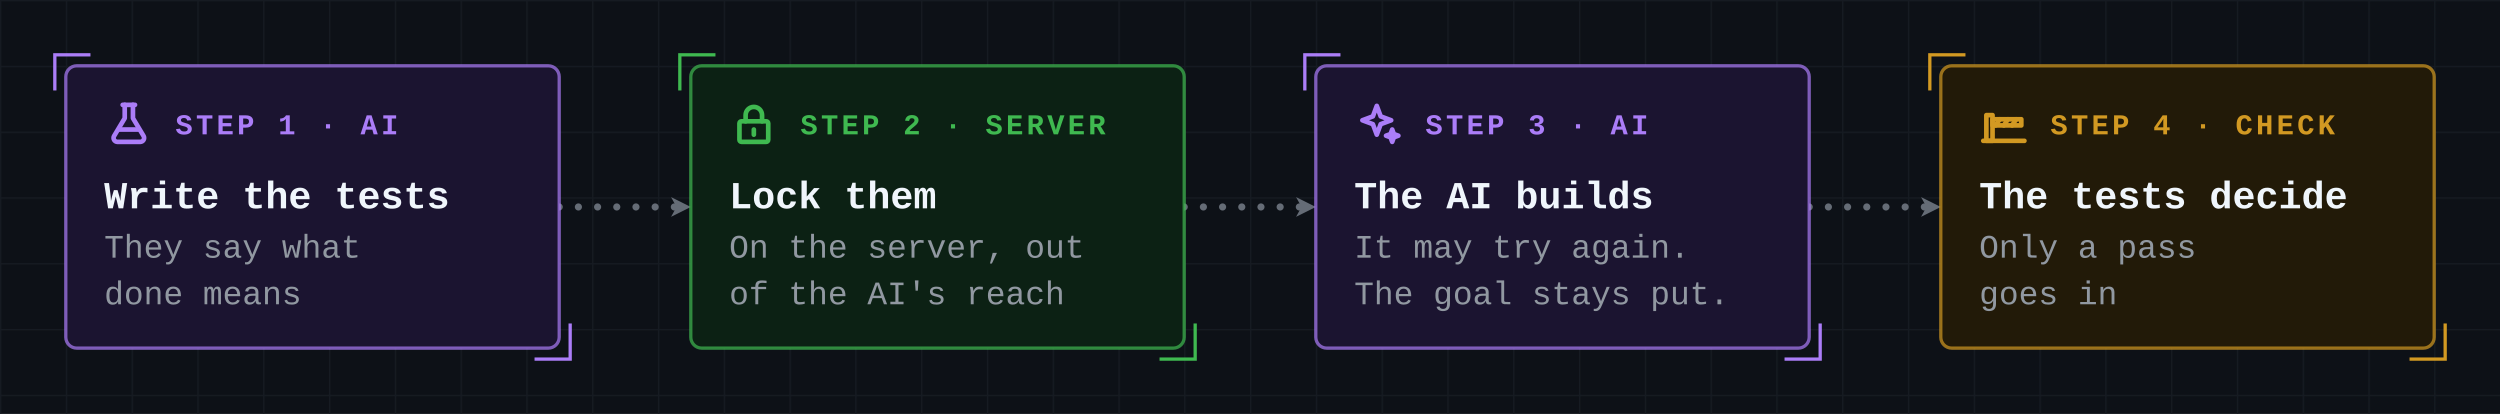
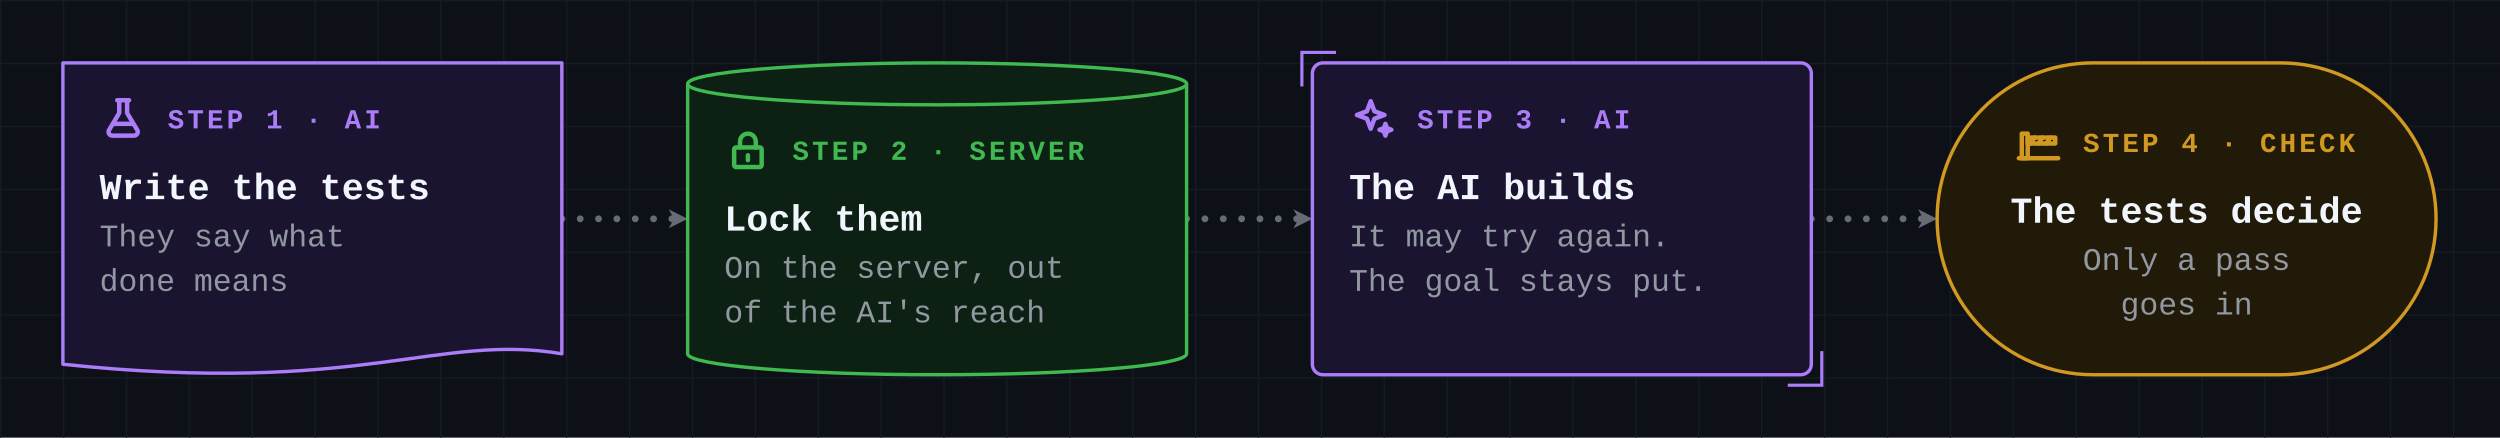
- <svg xmlns="http://www.w3.org/2000/svg" viewBox="-24 -24 912 151" width="912" height="151" role="img" aria-labelledby="title desc" font-family="ui-monospace, SFMono-Regular, 'JetBrains Mono', 'Cascadia Mono', Menlo, Consolas, 'Liberation Mono', monospace">
+ <svg xmlns="http://www.w3.org/2000/svg" viewBox="-24 -24 954 167" width="954" height="167" role="img" aria-labelledby="title desc" font-family="ui-monospace, SFMono-Regular, 'JetBrains Mono', 'Cascadia Mono', Menlo, Consolas, 'Liberation Mono', monospace">
  <defs>
    <marker id="arrow-plain" viewBox="0 0 10 10" refX="9" refY="5" markerWidth="9" markerHeight="9" markerUnits="userSpaceOnUse" orient="auto-start-reverse">
      <path d="M1,1 L9,5 L1,9 L3.2,5 z" fill="#656c76" />
    </marker>
    <marker id="arrow-fail" viewBox="0 0 10 10" refX="9" refY="5" markerWidth="9" markerHeight="9" markerUnits="userSpaceOnUse" orient="auto-start-reverse">
      <path d="M1,1 L9,5 L1,9 L3.2,5 z" fill="#f85149" />
    </marker>
    <marker id="arrow-pass" viewBox="0 0 10 10" refX="9" refY="5" markerWidth="9" markerHeight="9" markerUnits="userSpaceOnUse" orient="auto-start-reverse">
      <path d="M1,1 L9,5 L1,9 L3.2,5 z" fill="#3fb950" />
    </marker>
    <pattern id="grid" x="-24" y="-24" width="24" height="24" patternUnits="userSpaceOnUse">
      <path d="M24 0H0V24" fill="none" stroke="#161b22" stroke-width="1" />
    </pattern>
  </defs>
  <style>.main{stroke-width:2.6;stroke-dasharray:0 7;animation:flow 0.8s linear infinite}.side{stroke-width:1.6;stroke-dasharray:6 5;animation:side 1.6s linear infinite}@keyframes flow{to{stroke-dashoffset:-7}}@keyframes side{to{stroke-dashoffset:-11}}@media (prefers-reduced-motion:reduce){.main,.side{animation:none}.ticket{display:none}}</style>
-   <rect x="-24" y="-24" width="912" height="151" fill="#0d1117" />
-   <rect x="-24" y="-24" width="912" height="151" fill="url(#grid)" />
-   <path class="main" d="M180.0,51.5 L228.0,51.5" fill="none" stroke="#656c76" stroke-linecap="round" stroke-linejoin="round" marker-end="url(#arrow-plain)" />
-   <path class="main" d="M408.0,51.5 L456.0,51.5" fill="none" stroke="#656c76" stroke-linecap="round" stroke-linejoin="round" marker-end="url(#arrow-plain)" />
-   <path class="main" d="M636.0,51.5 L684.0,51.5" fill="none" stroke="#656c76" stroke-linecap="round" stroke-linejoin="round" marker-end="url(#arrow-plain)" />
-   <rect x="0.0" y="0.0" width="180.0" height="103.0" rx="4" fill="#1b1430" stroke="#ab7df8" stroke-opacity="0.7" stroke-width="1.2" />
-   <path d="M9.0,-4.0 H-4.0 V9.0" fill="none" stroke="#ab7df8" stroke-width="1.2" />
-   <path d="M171.0,107.0 H184.0 V94.0" fill="none" stroke="#ab7df8" stroke-width="1.2" />
+   <rect x="-24" y="-24" width="954" height="167" fill="#0d1117" />
+   <rect x="-24" y="-24" width="954" height="167" fill="url(#grid)" />
+   <path class="main" d="M190.4,59.5 L238.4,59.5" fill="none" stroke="#656c76" stroke-linecap="round" stroke-linejoin="round" marker-end="url(#arrow-plain)" />
+   <path class="main" d="M428.8,59.5 L476.8,59.5" fill="none" stroke="#656c76" stroke-linecap="round" stroke-linejoin="round" marker-end="url(#arrow-plain)" />
+   <path class="main" d="M667.2,59.5 L715.2,59.5" fill="none" stroke="#656c76" stroke-linecap="round" stroke-linejoin="round" marker-end="url(#arrow-plain)" />
+   <path d="M0.0,0.0 H190.4 V111.0 C142.8,103.0 114.2,127.0 0.0,115.0 Z" fill="#1b1430" stroke="#ab7df8" stroke-width="1.3" stroke-linejoin="round" />
  <g transform="translate(14.0,12.0) scale(0.75)" fill="none" stroke="#ab7df8" stroke-width="2.27" stroke-linecap="round" stroke-linejoin="round">
    <path d="M9 3h6" />
    <path d="M10 3v6.5l-5.2 8.7A1.9 1.9 0 0 0 6.4 21h11.2a1.9 1.9 0 0 0 1.6-2.8L14 9.5V3" />
    <path d="M7.4 15h9.2" />
  </g>
  <text x="40.0" y="25.0" font-size="10.5" font-weight="700" letter-spacing="1.2" fill="#ab7df8">STEP 1 · AI</text>
  <text x="14.0" y="52.0" font-size="14" font-weight="700" fill="#f0f6fc">Write the tests</text>
  <text x="14.0" y="70.0" font-size="12" fill="#9198a1">They say what</text>
  <text x="14.0" y="87.0" font-size="12" fill="#9198a1">done means</text>
-   <rect x="228.0" y="0.0" width="180.0" height="103.0" rx="4" fill="#0c2114" stroke="#3fb950" stroke-opacity="0.7" stroke-width="1.2" />
-   <path d="M237.0,-4.0 H224.0 V9.0" fill="none" stroke="#3fb950" stroke-width="1.2" />
-   <path d="M399.0,107.0 H412.0 V94.0" fill="none" stroke="#3fb950" stroke-width="1.2" />
-   <g transform="translate(242.0,12.0) scale(0.75)" fill="none" stroke="#3fb950" stroke-width="2.27" stroke-linecap="round" stroke-linejoin="round">
+   <path d="M238.4,8.0 A95.2,8 0 0 1 428.8,8.0 V111.0 A95.2,8 0 0 1 238.4,111.0 Z" fill="#0c2114" stroke="#3fb950" stroke-width="1.3" stroke-linejoin="round" />
+   <path d="M238.4,8.0 A95.2,8 0 0 0 428.8,8.0" fill="none" stroke="#3fb950" stroke-width="1.3" />
+   <g transform="translate(252.4,24.0) scale(0.75)" fill="none" stroke="#3fb950" stroke-width="2.27" stroke-linecap="round" stroke-linejoin="round">
    <path d="M6 11h12a1 1 0 0 1 1 1v8a1 1 0 0 1-1 1H6a1 1 0 0 1-1-1v-8a1 1 0 0 1 1-1z" />
    <path d="M8 11V8a4 4 0 0 1 8 0v3" />
    <path d="M12 15v2.5" />
  </g>
-   <text x="268.0" y="25.0" font-size="10.5" font-weight="700" letter-spacing="1.2" fill="#3fb950">STEP 2 · SERVER</text>
-   <text x="242.0" y="52.0" font-size="14" font-weight="700" fill="#f0f6fc">Lock them</text>
-   <text x="242.0" y="70.0" font-size="12" fill="#9198a1">On the server, out</text>
-   <text x="242.0" y="87.0" font-size="12" fill="#9198a1">of the AI's reach</text>
-   <rect x="456.0" y="0.0" width="180.0" height="103.0" rx="4" fill="#1b1430" stroke="#ab7df8" stroke-opacity="0.7" stroke-width="1.2" />
-   <path d="M465.0,-4.0 H452.0 V9.0" fill="none" stroke="#ab7df8" stroke-width="1.2" />
-   <path d="M627.0,107.0 H640.0 V94.0" fill="none" stroke="#ab7df8" stroke-width="1.2" />
-   <g transform="translate(470.0,12.0) scale(0.75)" fill="none" stroke="#ab7df8" stroke-width="2.27" stroke-linecap="round" stroke-linejoin="round">
+   <text x="278.4" y="37.0" font-size="10.5" font-weight="700" letter-spacing="1.2" fill="#3fb950">STEP 2 · SERVER</text>
+   <text x="252.4" y="64.0" font-size="14" font-weight="700" fill="#f0f6fc">Lock them</text>
+   <text x="252.4" y="82.0" font-size="12" fill="#9198a1">On the server, out</text>
+   <text x="252.4" y="99.0" font-size="12" fill="#9198a1">of the AI's reach</text>
+   <rect x="476.8" y="0.0" width="190.4" height="119.0" rx="4" fill="#1b1430" stroke="#ab7df8" stroke-width="1.3" stroke-linejoin="round" />
+   <path d="M485.8,-4.0 H472.8 V9.0" fill="none" stroke="#ab7df8" stroke-width="1.2" />
+   <path d="M658.2,123.0 H671.2 V110.0" fill="none" stroke="#ab7df8" stroke-width="1.2" />
+   <g transform="translate(490.8,12.0) scale(0.75)" fill="none" stroke="#ab7df8" stroke-width="2.27" stroke-linecap="round" stroke-linejoin="round">
    <path d="M11 3.5l1.9 5.1L18 10.5l-5.1 1.9L11 17.5l-1.9-5.1L4 10.5l5.1-1.9z" />
    <path d="M18.5 15l.8 2.2l2.2.8l-2.2.8l-.8 2.2l-.8-2.2l-2.2-.8l2.2-.8z" />
  </g>
-   <text x="496.0" y="25.0" font-size="10.5" font-weight="700" letter-spacing="1.2" fill="#ab7df8">STEP 3 · AI</text>
-   <text x="470.0" y="52.0" font-size="14" font-weight="700" fill="#f0f6fc">The AI builds</text>
-   <text x="470.0" y="70.0" font-size="12" fill="#9198a1">It may try again.</text>
-   <text x="470.0" y="87.0" font-size="12" fill="#9198a1">The goal stays put.</text>
-   <rect x="684.0" y="0.0" width="180.0" height="103.0" rx="4" fill="#221a08" stroke="#d29922" stroke-opacity="0.7" stroke-width="1.2" />
-   <path d="M693.0,-4.0 H680.0 V9.0" fill="none" stroke="#d29922" stroke-width="1.2" />
-   <path d="M855.0,107.0 H868.0 V94.0" fill="none" stroke="#d29922" stroke-width="1.2" />
-   <g transform="translate(698.0,12.0) scale(0.75)" fill="none" stroke="#d29922" stroke-width="2.27" stroke-linecap="round" stroke-linejoin="round">
+   <text x="516.8" y="25.0" font-size="10.5" font-weight="700" letter-spacing="1.2" fill="#ab7df8">STEP 3 · AI</text>
+   <text x="490.8" y="52.0" font-size="14" font-weight="700" fill="#f0f6fc">The AI builds</text>
+   <text x="490.8" y="70.0" font-size="12" fill="#9198a1">It may try again.</text>
+   <text x="490.8" y="87.0" font-size="12" fill="#9198a1">The goal stays put.</text>
+   <rect x="715.2" y="0.0" width="190.4" height="119.0" rx="59.5" fill="#221a08" stroke="#d29922" stroke-width="1.3" stroke-linejoin="round" />
+   <g transform="translate(744.9,21.0) scale(0.75)" fill="none" stroke="#d29922" stroke-width="2.27" stroke-linecap="round" stroke-linejoin="round">
    <path d="M3.5 8h3v12.5h-3z" />
    <path d="M6.5 10h14v3h-14z" />
    <path d="M10 10l-2 3M14 10l-2 3M18 10l-2 3" />
    <path d="M2 20.5h20" />
  </g>
-   <text x="724.0" y="25.0" font-size="10.5" font-weight="700" letter-spacing="1.2" fill="#d29922">STEP 4 · CHECK</text>
-   <text x="698.0" y="52.0" font-size="14" font-weight="700" fill="#f0f6fc">The tests decide</text>
-   <text x="698.0" y="70.0" font-size="12" fill="#9198a1">Only a pass</text>
-   <text x="698.0" y="87.0" font-size="12" fill="#9198a1">goes in</text>
+   <text x="770.9" y="34.0" font-size="10.5" font-weight="700" letter-spacing="1.2" fill="#d29922">STEP 4 · CHECK</text>
+   <text x="810.4" y="61.0" text-anchor="middle" font-size="14" font-weight="700" fill="#f0f6fc">The tests decide</text>
+   <text x="810.4" y="79.0" text-anchor="middle" font-size="12" fill="#9198a1">Only a pass</text>
+   <text x="810.4" y="96.0" text-anchor="middle" font-size="12" fill="#9198a1">goes in</text>
</svg>
